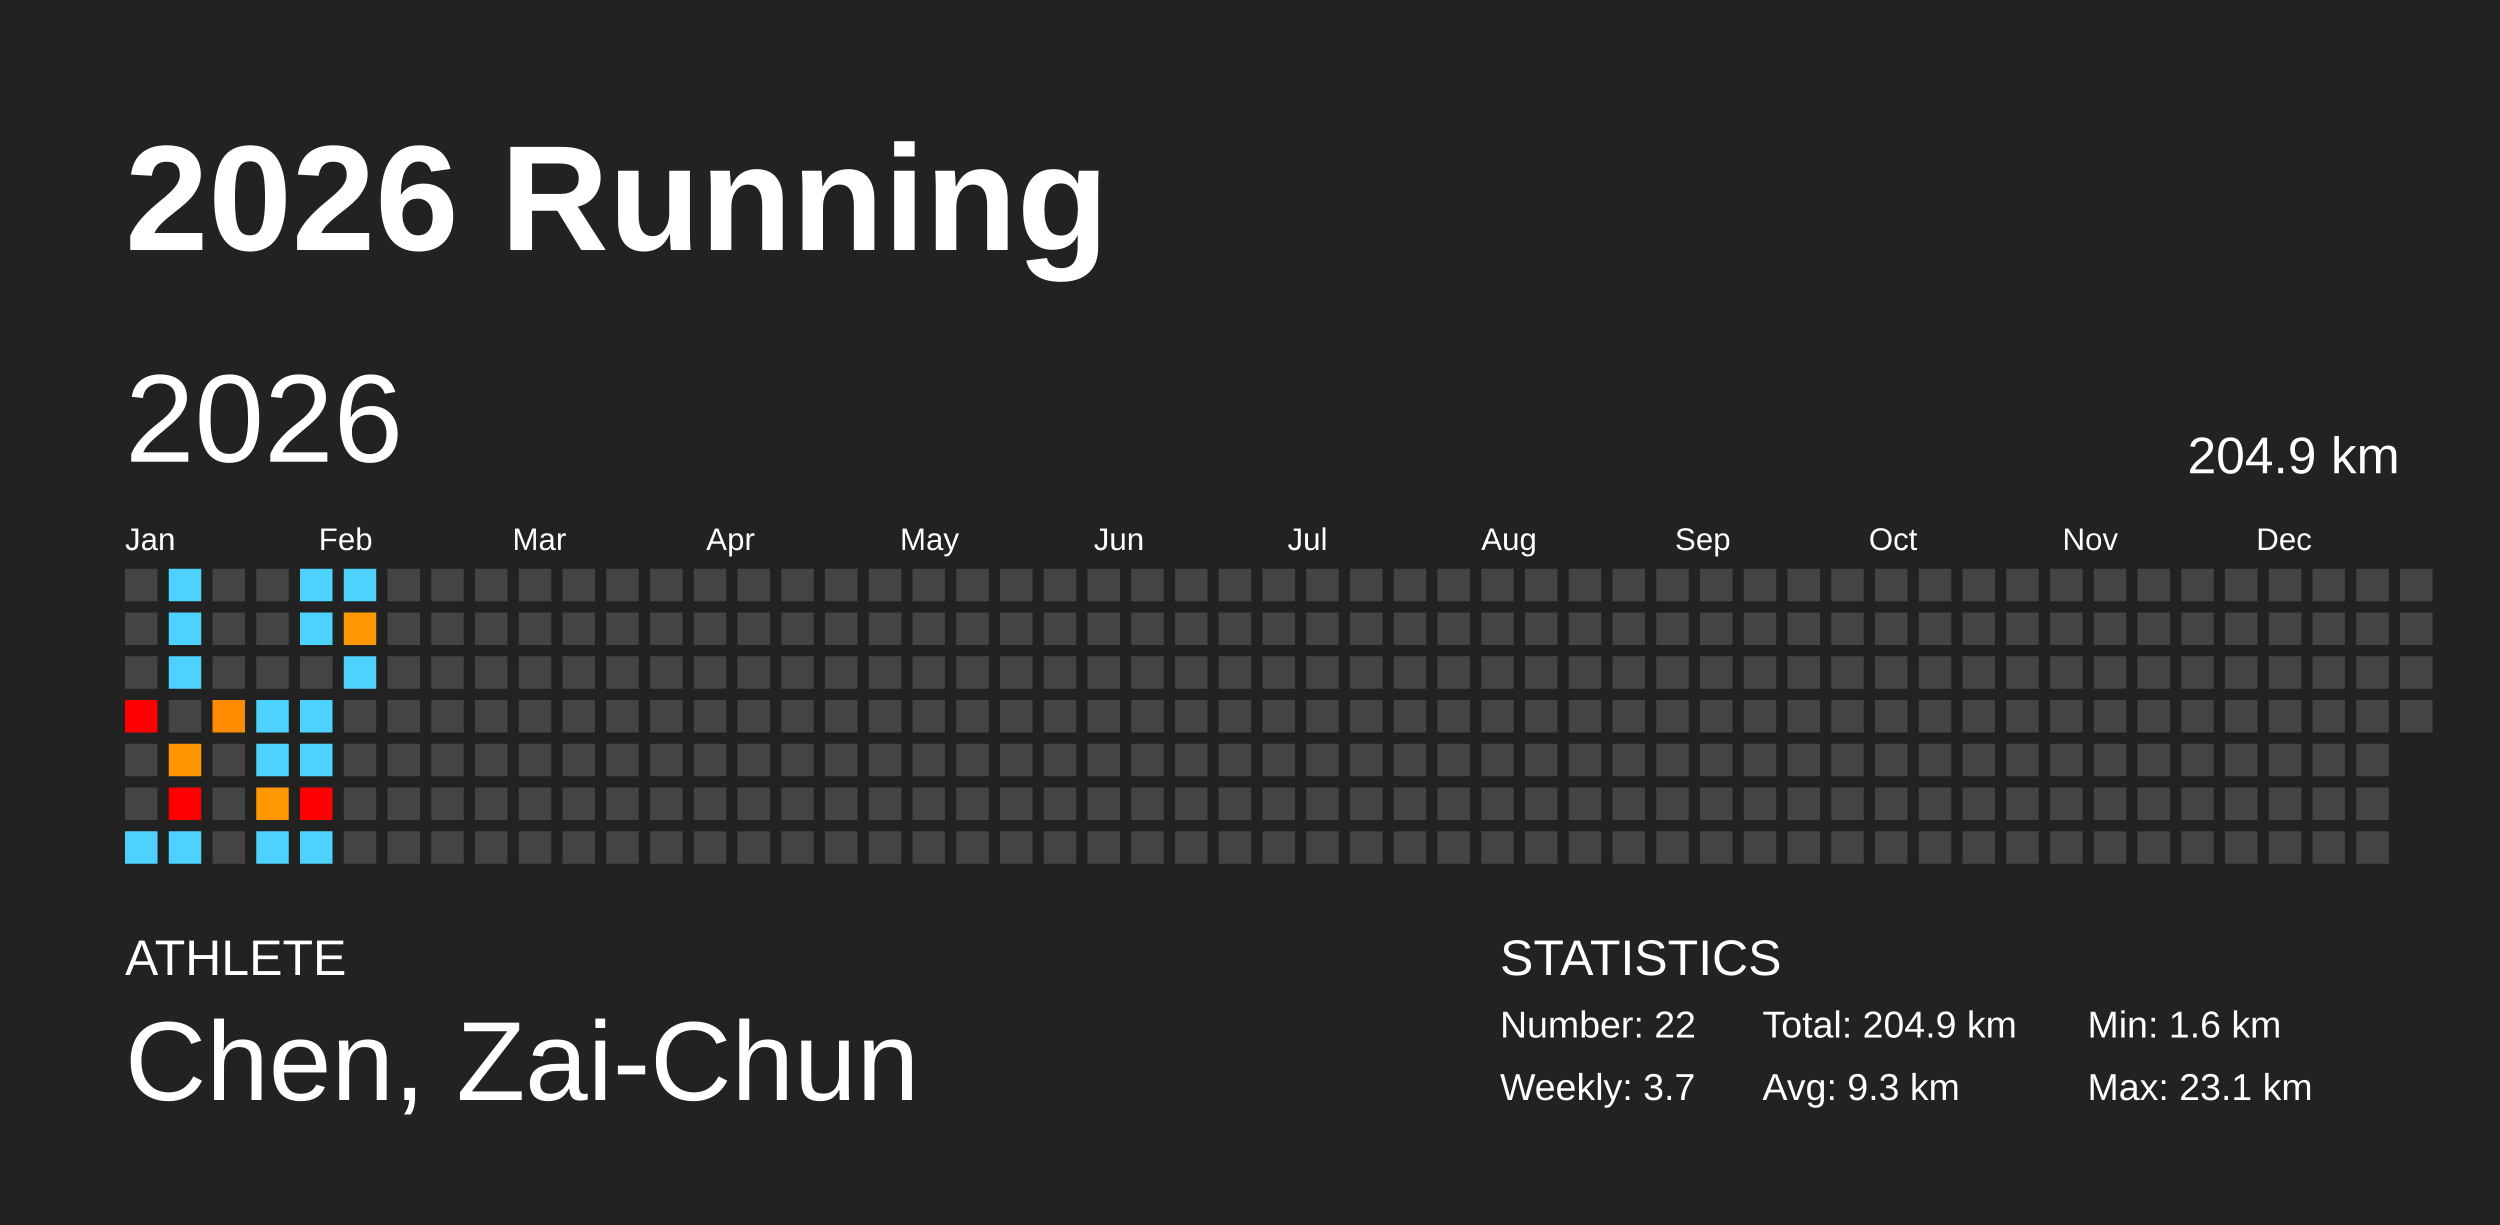
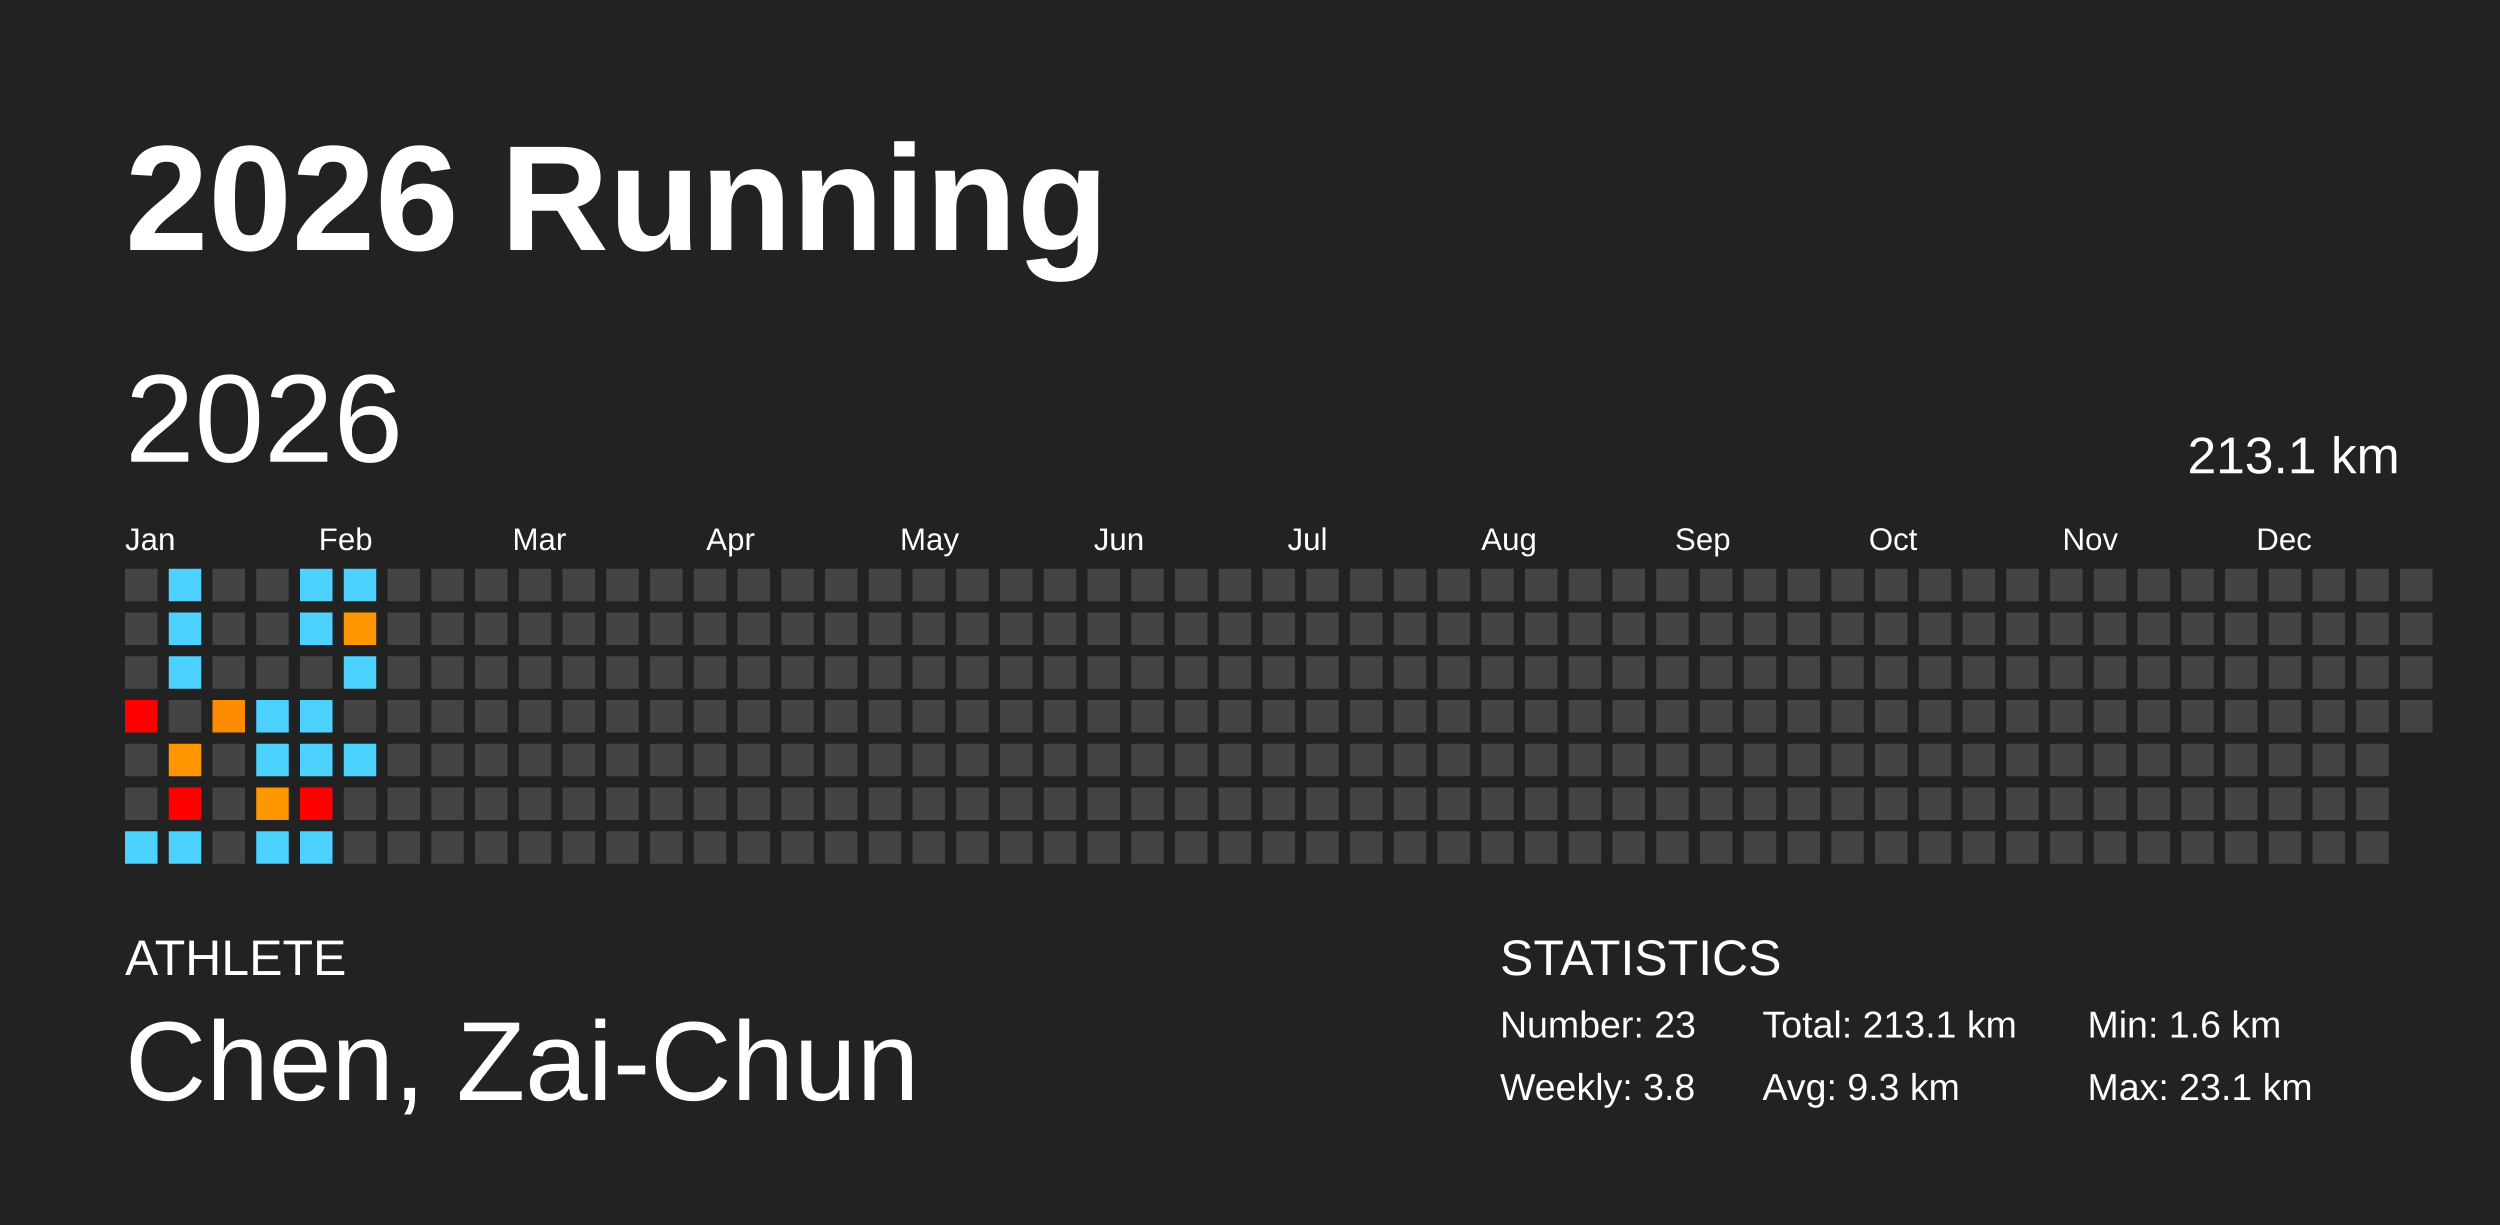
<svg xmlns="http://www.w3.org/2000/svg" baseProfile="full" height="98mm" version="1.1" viewBox="0,0,200,98" width="200mm">
  <defs />
  <rect fill="#222222" height="98" width="200" x="0" y="0" />
  <text fill="#FFFFFF" style="font-size:12px; font-family:Arial; font-weight:bold;" x="10" y="20">2026 Running</text>
  <text fill="#FFFFFF" style="font-size:4px; font-family:Arial" x="10" y="78">ATHLETE</text>
  <text fill="#FFFFFF" style="font-size:9px; font-family:Arial" x="10" y="88">Chen, Zai-Chun</text>
  <text fill="#FFFFFF" style="font-size:4px; font-family:Arial" x="120" y="78">STATISTICS</text>
-   <text fill="#FFFFFF" style="font-size:3px; font-family:Arial" x="120" y="83">Number: 22</text>
-   <text fill="#FFFFFF" style="font-size:3px; font-family:Arial" x="120" y="88">Weekly: 3.7</text>
-   <text fill="#FFFFFF" style="font-size:3px; font-family:Arial" x="141" y="83">Total: 204.9 km</text>
+   <text fill="#FFFFFF" style="font-size:3px; font-family:Arial" x="120" y="83">Number: 23</text>
+   <text fill="#FFFFFF" style="font-size:3px; font-family:Arial" x="120" y="88">Weekly: 3.8</text>
+   <text fill="#FFFFFF" style="font-size:3px; font-family:Arial" x="141" y="83">Total: 213.1 km</text>
  <text fill="#FFFFFF" style="font-size:3px; font-family:Arial" x="141" y="88">Avg: 9.3 km</text>
  <text fill="#FFFFFF" style="font-size:3px; font-family:Arial" x="167" y="83">Min: 1.6 km</text>
  <text fill="#FFFFFF" style="font-size:3px; font-family:Arial" x="167" y="88">Max: 23.1 km</text>
  <text dominant-baseline="hanging" fill="#FFFFFF" style="font-size:10.0px; font-family:Arial;" x="10" y="30">2026</text>
-   <text dominant-baseline="hanging" fill="#FFFFFF" style="font-size:4.125px; font-family:Arial;" x="175" y="35">204.9 km</text>
+   <text dominant-baseline="hanging" fill="#FFFFFF" style="font-size:4.125px; font-family:Arial;" x="175" y="35">213.1 km</text>
  <text fill="#FFFFFF" style="font-size:2.5px; font-family:Arial" x="10.0" y="44">Jan</text>
  <text fill="#FFFFFF" style="font-size:2.5px; font-family:Arial" x="25.5" y="44">Feb</text>
  <text fill="#FFFFFF" style="font-size:2.5px; font-family:Arial" x="41.0" y="44">Mar</text>
  <text fill="#FFFFFF" style="font-size:2.5px; font-family:Arial" x="56.5" y="44">Apr</text>
  <text fill="#FFFFFF" style="font-size:2.5px; font-family:Arial" x="72.0" y="44">May</text>
  <text fill="#FFFFFF" style="font-size:2.5px; font-family:Arial" x="87.5" y="44">Jun</text>
  <text fill="#FFFFFF" style="font-size:2.5px; font-family:Arial" x="103.0" y="44">Jul</text>
  <text fill="#FFFFFF" style="font-size:2.5px; font-family:Arial" x="118.5" y="44">Aug</text>
  <text fill="#FFFFFF" style="font-size:2.5px; font-family:Arial" x="134.0" y="44">Sep</text>
  <text fill="#FFFFFF" style="font-size:2.5px; font-family:Arial" x="149.5" y="44">Oct</text>
  <text fill="#FFFFFF" style="font-size:2.5px; font-family:Arial" x="165.0" y="44">Nov</text>
  <text fill="#FFFFFF" style="font-size:2.5px; font-family:Arial" x="180.5" y="44">Dec</text>
  <rect fill="#444444" height="2.6" width="2.6" x="10.0" y="45.5" />
  <rect fill="#444444" height="2.6" width="2.6" x="10.0" y="49.0" />
  <rect fill="#444444" height="2.6" width="2.6" x="10.0" y="52.5" />
  <rect fill="red" height="2.6" width="2.6" x="10.0" y="56.0" />
  <rect fill="#444444" height="2.6" width="2.6" x="10.0" y="59.5" />
  <rect fill="#444444" height="2.6" width="2.6" x="10.0" y="63.0" />
  <rect fill="#4dd2ff" height="2.6" width="2.6" x="10.0" y="66.5" />
  <rect fill="#4dd2ff" height="2.6" width="2.6" x="13.5" y="45.5" />
  <rect fill="#4dd2ff" height="2.6" width="2.6" x="13.5" y="49.0" />
  <rect fill="#4dd2ff" height="2.6" width="2.6" x="13.5" y="52.5" />
  <rect fill="#444444" height="2.6" width="2.6" x="13.5" y="56.0" />
  <rect fill="#ff9500" height="2.6" width="2.6" x="13.5" y="59.5" />
  <rect fill="red" height="2.6" width="2.6" x="13.5" y="63.0" />
  <rect fill="#4dd2ff" height="2.6" width="2.6" x="13.5" y="66.5" />
  <rect fill="#444444" height="2.6" width="2.6" x="17.0" y="45.5" />
  <rect fill="#444444" height="2.6" width="2.6" x="17.0" y="49.0" />
  <rect fill="#444444" height="2.6" width="2.6" x="17.0" y="52.5" />
  <rect fill="#ff8c00" height="2.6" width="2.6" x="17.0" y="56.0" />
  <rect fill="#444444" height="2.6" width="2.6" x="17.0" y="59.5" />
  <rect fill="#444444" height="2.6" width="2.6" x="17.0" y="63.0" />
  <rect fill="#444444" height="2.6" width="2.6" x="17.0" y="66.5" />
  <rect fill="#444444" height="2.6" width="2.6" x="20.5" y="45.5" />
  <rect fill="#444444" height="2.6" width="2.6" x="20.5" y="49.0" />
  <rect fill="#444444" height="2.6" width="2.6" x="20.5" y="52.5" />
  <rect fill="#4dd2ff" height="2.6" width="2.6" x="20.5" y="56.0" />
  <rect fill="#4dd2ff" height="2.6" width="2.6" x="20.5" y="59.5" />
  <rect fill="#ff9700" height="2.6" width="2.6" x="20.5" y="63.0" />
  <rect fill="#4dd2ff" height="2.6" width="2.6" x="20.5" y="66.5" />
  <rect fill="#4dd2ff" height="2.6" width="2.6" x="24.0" y="45.5" />
  <rect fill="#4dd2ff" height="2.6" width="2.6" x="24.0" y="49.0" />
  <rect fill="#444444" height="2.6" width="2.6" x="24.0" y="52.5" />
  <rect fill="#4dd2ff" height="2.6" width="2.6" x="24.0" y="56.0" />
  <rect fill="#4dd2ff" height="2.6" width="2.6" x="24.0" y="59.5" />
  <rect fill="red" height="2.6" width="2.6" x="24.0" y="63.0" />
  <rect fill="#4dd2ff" height="2.6" width="2.6" x="24.0" y="66.5" />
  <rect fill="#4dd2ff" height="2.6" width="2.6" x="27.5" y="45.5" />
  <rect fill="#ff9700" height="2.6" width="2.6" x="27.5" y="49.0" />
  <rect fill="#4dd2ff" height="2.6" width="2.6" x="27.5" y="52.5" />
  <rect fill="#444444" height="2.6" width="2.6" x="27.5" y="56.0" />
-   <rect fill="#444444" height="2.6" width="2.6" x="27.5" y="59.5" />
+   <rect fill="#4dd2ff" height="2.6" width="2.6" x="27.5" y="59.5" />
  <rect fill="#444444" height="2.6" width="2.6" x="27.5" y="63.0" />
  <rect fill="#444444" height="2.6" width="2.6" x="27.5" y="66.5" />
  <rect fill="#444444" height="2.6" width="2.6" x="31.0" y="45.5" />
  <rect fill="#444444" height="2.6" width="2.6" x="31.0" y="49.0" />
  <rect fill="#444444" height="2.6" width="2.6" x="31.0" y="52.5" />
  <rect fill="#444444" height="2.6" width="2.6" x="31.0" y="56.0" />
  <rect fill="#444444" height="2.6" width="2.6" x="31.0" y="59.5" />
  <rect fill="#444444" height="2.6" width="2.6" x="31.0" y="63.0" />
  <rect fill="#444444" height="2.6" width="2.6" x="31.0" y="66.5" />
  <rect fill="#444444" height="2.6" width="2.6" x="34.5" y="45.5" />
  <rect fill="#444444" height="2.6" width="2.6" x="34.5" y="49.0" />
  <rect fill="#444444" height="2.6" width="2.6" x="34.5" y="52.5" />
  <rect fill="#444444" height="2.6" width="2.6" x="34.5" y="56.0" />
  <rect fill="#444444" height="2.6" width="2.6" x="34.5" y="59.5" />
  <rect fill="#444444" height="2.6" width="2.6" x="34.5" y="63.0" />
  <rect fill="#444444" height="2.6" width="2.6" x="34.5" y="66.5" />
  <rect fill="#444444" height="2.6" width="2.6" x="38.0" y="45.5" />
  <rect fill="#444444" height="2.6" width="2.6" x="38.0" y="49.0" />
  <rect fill="#444444" height="2.6" width="2.6" x="38.0" y="52.5" />
  <rect fill="#444444" height="2.6" width="2.6" x="38.0" y="56.0" />
  <rect fill="#444444" height="2.6" width="2.6" x="38.0" y="59.5" />
  <rect fill="#444444" height="2.6" width="2.6" x="38.0" y="63.0" />
  <rect fill="#444444" height="2.6" width="2.6" x="38.0" y="66.5" />
  <rect fill="#444444" height="2.6" width="2.6" x="41.5" y="45.5" />
  <rect fill="#444444" height="2.6" width="2.6" x="41.5" y="49.0" />
  <rect fill="#444444" height="2.6" width="2.6" x="41.5" y="52.5" />
  <rect fill="#444444" height="2.6" width="2.6" x="41.5" y="56.0" />
  <rect fill="#444444" height="2.6" width="2.6" x="41.5" y="59.5" />
  <rect fill="#444444" height="2.6" width="2.6" x="41.5" y="63.0" />
  <rect fill="#444444" height="2.6" width="2.6" x="41.5" y="66.5" />
  <rect fill="#444444" height="2.6" width="2.6" x="45.0" y="45.5" />
  <rect fill="#444444" height="2.6" width="2.6" x="45.0" y="49.0" />
  <rect fill="#444444" height="2.6" width="2.6" x="45.0" y="52.5" />
  <rect fill="#444444" height="2.6" width="2.6" x="45.0" y="56.0" />
  <rect fill="#444444" height="2.6" width="2.6" x="45.0" y="59.5" />
  <rect fill="#444444" height="2.6" width="2.6" x="45.0" y="63.0" />
  <rect fill="#444444" height="2.6" width="2.6" x="45.0" y="66.5" />
  <rect fill="#444444" height="2.6" width="2.6" x="48.5" y="45.5" />
  <rect fill="#444444" height="2.6" width="2.6" x="48.5" y="49.0" />
  <rect fill="#444444" height="2.6" width="2.6" x="48.5" y="52.5" />
  <rect fill="#444444" height="2.6" width="2.6" x="48.5" y="56.0" />
  <rect fill="#444444" height="2.6" width="2.6" x="48.5" y="59.5" />
  <rect fill="#444444" height="2.6" width="2.6" x="48.5" y="63.0" />
  <rect fill="#444444" height="2.6" width="2.6" x="48.5" y="66.5" />
  <rect fill="#444444" height="2.6" width="2.6" x="52.0" y="45.5" />
  <rect fill="#444444" height="2.6" width="2.6" x="52.0" y="49.0" />
  <rect fill="#444444" height="2.6" width="2.6" x="52.0" y="52.5" />
  <rect fill="#444444" height="2.6" width="2.6" x="52.0" y="56.0" />
  <rect fill="#444444" height="2.6" width="2.6" x="52.0" y="59.5" />
  <rect fill="#444444" height="2.6" width="2.6" x="52.0" y="63.0" />
  <rect fill="#444444" height="2.6" width="2.6" x="52.0" y="66.5" />
  <rect fill="#444444" height="2.6" width="2.6" x="55.5" y="45.5" />
  <rect fill="#444444" height="2.6" width="2.6" x="55.5" y="49.0" />
  <rect fill="#444444" height="2.6" width="2.6" x="55.5" y="52.5" />
  <rect fill="#444444" height="2.6" width="2.6" x="55.5" y="56.0" />
  <rect fill="#444444" height="2.6" width="2.6" x="55.5" y="59.5" />
  <rect fill="#444444" height="2.6" width="2.6" x="55.5" y="63.0" />
  <rect fill="#444444" height="2.6" width="2.6" x="55.5" y="66.5" />
  <rect fill="#444444" height="2.6" width="2.6" x="59.0" y="45.5" />
  <rect fill="#444444" height="2.6" width="2.6" x="59.0" y="49.0" />
  <rect fill="#444444" height="2.6" width="2.6" x="59.0" y="52.5" />
  <rect fill="#444444" height="2.6" width="2.6" x="59.0" y="56.0" />
  <rect fill="#444444" height="2.6" width="2.6" x="59.0" y="59.5" />
  <rect fill="#444444" height="2.6" width="2.6" x="59.0" y="63.0" />
  <rect fill="#444444" height="2.6" width="2.6" x="59.0" y="66.5" />
  <rect fill="#444444" height="2.6" width="2.6" x="62.5" y="45.5" />
  <rect fill="#444444" height="2.6" width="2.6" x="62.5" y="49.0" />
  <rect fill="#444444" height="2.6" width="2.6" x="62.5" y="52.5" />
  <rect fill="#444444" height="2.6" width="2.6" x="62.5" y="56.0" />
  <rect fill="#444444" height="2.6" width="2.6" x="62.5" y="59.5" />
  <rect fill="#444444" height="2.6" width="2.6" x="62.5" y="63.0" />
  <rect fill="#444444" height="2.6" width="2.6" x="62.5" y="66.5" />
  <rect fill="#444444" height="2.6" width="2.6" x="66.0" y="45.5" />
  <rect fill="#444444" height="2.6" width="2.6" x="66.0" y="49.0" />
  <rect fill="#444444" height="2.6" width="2.6" x="66.0" y="52.5" />
  <rect fill="#444444" height="2.6" width="2.6" x="66.0" y="56.0" />
  <rect fill="#444444" height="2.6" width="2.6" x="66.0" y="59.5" />
  <rect fill="#444444" height="2.6" width="2.6" x="66.0" y="63.0" />
  <rect fill="#444444" height="2.6" width="2.6" x="66.0" y="66.5" />
  <rect fill="#444444" height="2.6" width="2.6" x="69.5" y="45.5" />
  <rect fill="#444444" height="2.6" width="2.6" x="69.5" y="49.0" />
  <rect fill="#444444" height="2.6" width="2.6" x="69.5" y="52.5" />
  <rect fill="#444444" height="2.6" width="2.6" x="69.5" y="56.0" />
  <rect fill="#444444" height="2.6" width="2.6" x="69.5" y="59.5" />
  <rect fill="#444444" height="2.6" width="2.6" x="69.5" y="63.0" />
  <rect fill="#444444" height="2.6" width="2.6" x="69.5" y="66.5" />
  <rect fill="#444444" height="2.6" width="2.6" x="73.0" y="45.5" />
  <rect fill="#444444" height="2.6" width="2.6" x="73.0" y="49.0" />
  <rect fill="#444444" height="2.6" width="2.6" x="73.0" y="52.5" />
  <rect fill="#444444" height="2.6" width="2.6" x="73.0" y="56.0" />
  <rect fill="#444444" height="2.6" width="2.6" x="73.0" y="59.5" />
  <rect fill="#444444" height="2.6" width="2.6" x="73.0" y="63.0" />
  <rect fill="#444444" height="2.6" width="2.6" x="73.0" y="66.5" />
  <rect fill="#444444" height="2.6" width="2.6" x="76.5" y="45.5" />
  <rect fill="#444444" height="2.6" width="2.6" x="76.5" y="49.0" />
  <rect fill="#444444" height="2.6" width="2.6" x="76.5" y="52.5" />
  <rect fill="#444444" height="2.6" width="2.6" x="76.5" y="56.0" />
  <rect fill="#444444" height="2.6" width="2.6" x="76.5" y="59.5" />
  <rect fill="#444444" height="2.6" width="2.6" x="76.5" y="63.0" />
  <rect fill="#444444" height="2.6" width="2.6" x="76.5" y="66.5" />
  <rect fill="#444444" height="2.6" width="2.6" x="80.0" y="45.5" />
  <rect fill="#444444" height="2.6" width="2.6" x="80.0" y="49.0" />
  <rect fill="#444444" height="2.6" width="2.6" x="80.0" y="52.5" />
  <rect fill="#444444" height="2.6" width="2.6" x="80.0" y="56.0" />
  <rect fill="#444444" height="2.6" width="2.6" x="80.0" y="59.5" />
  <rect fill="#444444" height="2.6" width="2.6" x="80.0" y="63.0" />
  <rect fill="#444444" height="2.6" width="2.6" x="80.0" y="66.5" />
  <rect fill="#444444" height="2.6" width="2.6" x="83.5" y="45.5" />
  <rect fill="#444444" height="2.6" width="2.6" x="83.5" y="49.0" />
  <rect fill="#444444" height="2.6" width="2.6" x="83.5" y="52.5" />
  <rect fill="#444444" height="2.6" width="2.6" x="83.5" y="56.0" />
  <rect fill="#444444" height="2.6" width="2.6" x="83.5" y="59.5" />
  <rect fill="#444444" height="2.6" width="2.6" x="83.5" y="63.0" />
  <rect fill="#444444" height="2.6" width="2.6" x="83.5" y="66.5" />
  <rect fill="#444444" height="2.6" width="2.6" x="87.0" y="45.5" />
  <rect fill="#444444" height="2.6" width="2.6" x="87.0" y="49.0" />
  <rect fill="#444444" height="2.6" width="2.6" x="87.0" y="52.5" />
  <rect fill="#444444" height="2.6" width="2.6" x="87.0" y="56.0" />
  <rect fill="#444444" height="2.6" width="2.6" x="87.0" y="59.5" />
  <rect fill="#444444" height="2.6" width="2.6" x="87.0" y="63.0" />
  <rect fill="#444444" height="2.6" width="2.6" x="87.0" y="66.5" />
  <rect fill="#444444" height="2.6" width="2.6" x="90.5" y="45.5" />
  <rect fill="#444444" height="2.6" width="2.6" x="90.5" y="49.0" />
  <rect fill="#444444" height="2.6" width="2.6" x="90.5" y="52.5" />
  <rect fill="#444444" height="2.6" width="2.6" x="90.5" y="56.0" />
  <rect fill="#444444" height="2.6" width="2.6" x="90.5" y="59.5" />
  <rect fill="#444444" height="2.6" width="2.6" x="90.5" y="63.0" />
  <rect fill="#444444" height="2.6" width="2.6" x="90.5" y="66.5" />
  <rect fill="#444444" height="2.6" width="2.6" x="94.0" y="45.5" />
  <rect fill="#444444" height="2.6" width="2.6" x="94.0" y="49.0" />
  <rect fill="#444444" height="2.6" width="2.6" x="94.0" y="52.5" />
  <rect fill="#444444" height="2.6" width="2.6" x="94.0" y="56.0" />
  <rect fill="#444444" height="2.6" width="2.6" x="94.0" y="59.5" />
  <rect fill="#444444" height="2.6" width="2.6" x="94.0" y="63.0" />
  <rect fill="#444444" height="2.6" width="2.6" x="94.0" y="66.5" />
  <rect fill="#444444" height="2.6" width="2.6" x="97.5" y="45.5" />
  <rect fill="#444444" height="2.6" width="2.6" x="97.5" y="49.0" />
  <rect fill="#444444" height="2.6" width="2.6" x="97.5" y="52.5" />
  <rect fill="#444444" height="2.6" width="2.6" x="97.5" y="56.0" />
  <rect fill="#444444" height="2.6" width="2.6" x="97.5" y="59.5" />
  <rect fill="#444444" height="2.6" width="2.6" x="97.5" y="63.0" />
  <rect fill="#444444" height="2.6" width="2.6" x="97.5" y="66.5" />
  <rect fill="#444444" height="2.6" width="2.6" x="101.0" y="45.5" />
  <rect fill="#444444" height="2.6" width="2.6" x="101.0" y="49.0" />
  <rect fill="#444444" height="2.6" width="2.6" x="101.0" y="52.5" />
  <rect fill="#444444" height="2.6" width="2.6" x="101.0" y="56.0" />
  <rect fill="#444444" height="2.6" width="2.6" x="101.0" y="59.5" />
  <rect fill="#444444" height="2.6" width="2.6" x="101.0" y="63.0" />
  <rect fill="#444444" height="2.6" width="2.6" x="101.0" y="66.5" />
  <rect fill="#444444" height="2.6" width="2.6" x="104.5" y="45.5" />
  <rect fill="#444444" height="2.6" width="2.6" x="104.5" y="49.0" />
  <rect fill="#444444" height="2.6" width="2.6" x="104.5" y="52.5" />
  <rect fill="#444444" height="2.6" width="2.6" x="104.5" y="56.0" />
  <rect fill="#444444" height="2.6" width="2.6" x="104.5" y="59.5" />
  <rect fill="#444444" height="2.6" width="2.6" x="104.5" y="63.0" />
  <rect fill="#444444" height="2.6" width="2.6" x="104.5" y="66.5" />
  <rect fill="#444444" height="2.6" width="2.6" x="108.0" y="45.5" />
  <rect fill="#444444" height="2.6" width="2.6" x="108.0" y="49.0" />
  <rect fill="#444444" height="2.6" width="2.6" x="108.0" y="52.5" />
  <rect fill="#444444" height="2.6" width="2.6" x="108.0" y="56.0" />
  <rect fill="#444444" height="2.6" width="2.6" x="108.0" y="59.5" />
  <rect fill="#444444" height="2.6" width="2.6" x="108.0" y="63.0" />
  <rect fill="#444444" height="2.6" width="2.6" x="108.0" y="66.5" />
  <rect fill="#444444" height="2.6" width="2.6" x="111.5" y="45.5" />
  <rect fill="#444444" height="2.6" width="2.6" x="111.5" y="49.0" />
  <rect fill="#444444" height="2.6" width="2.6" x="111.5" y="52.5" />
  <rect fill="#444444" height="2.6" width="2.6" x="111.5" y="56.0" />
  <rect fill="#444444" height="2.6" width="2.6" x="111.5" y="59.5" />
  <rect fill="#444444" height="2.6" width="2.6" x="111.5" y="63.0" />
  <rect fill="#444444" height="2.6" width="2.6" x="111.5" y="66.5" />
  <rect fill="#444444" height="2.6" width="2.6" x="115.0" y="45.5" />
  <rect fill="#444444" height="2.6" width="2.6" x="115.0" y="49.0" />
  <rect fill="#444444" height="2.6" width="2.6" x="115.0" y="52.5" />
  <rect fill="#444444" height="2.6" width="2.6" x="115.0" y="56.0" />
  <rect fill="#444444" height="2.6" width="2.6" x="115.0" y="59.5" />
  <rect fill="#444444" height="2.6" width="2.6" x="115.0" y="63.0" />
  <rect fill="#444444" height="2.6" width="2.6" x="115.0" y="66.5" />
  <rect fill="#444444" height="2.6" width="2.6" x="118.5" y="45.5" />
  <rect fill="#444444" height="2.6" width="2.6" x="118.5" y="49.0" />
  <rect fill="#444444" height="2.6" width="2.6" x="118.5" y="52.5" />
  <rect fill="#444444" height="2.6" width="2.6" x="118.5" y="56.0" />
  <rect fill="#444444" height="2.6" width="2.6" x="118.5" y="59.5" />
  <rect fill="#444444" height="2.6" width="2.6" x="118.5" y="63.0" />
  <rect fill="#444444" height="2.6" width="2.6" x="118.5" y="66.5" />
  <rect fill="#444444" height="2.6" width="2.6" x="122.0" y="45.5" />
  <rect fill="#444444" height="2.6" width="2.6" x="122.0" y="49.0" />
  <rect fill="#444444" height="2.6" width="2.6" x="122.0" y="52.5" />
  <rect fill="#444444" height="2.6" width="2.6" x="122.0" y="56.0" />
  <rect fill="#444444" height="2.6" width="2.6" x="122.0" y="59.5" />
  <rect fill="#444444" height="2.6" width="2.6" x="122.0" y="63.0" />
  <rect fill="#444444" height="2.6" width="2.6" x="122.0" y="66.5" />
  <rect fill="#444444" height="2.6" width="2.6" x="125.5" y="45.5" />
  <rect fill="#444444" height="2.6" width="2.6" x="125.5" y="49.0" />
  <rect fill="#444444" height="2.6" width="2.6" x="125.5" y="52.5" />
  <rect fill="#444444" height="2.6" width="2.6" x="125.5" y="56.0" />
  <rect fill="#444444" height="2.6" width="2.6" x="125.5" y="59.5" />
  <rect fill="#444444" height="2.6" width="2.6" x="125.5" y="63.0" />
  <rect fill="#444444" height="2.6" width="2.6" x="125.5" y="66.5" />
  <rect fill="#444444" height="2.6" width="2.6" x="129.0" y="45.5" />
  <rect fill="#444444" height="2.6" width="2.6" x="129.0" y="49.0" />
  <rect fill="#444444" height="2.6" width="2.6" x="129.0" y="52.5" />
  <rect fill="#444444" height="2.6" width="2.6" x="129.0" y="56.0" />
  <rect fill="#444444" height="2.6" width="2.6" x="129.0" y="59.5" />
  <rect fill="#444444" height="2.6" width="2.6" x="129.0" y="63.0" />
  <rect fill="#444444" height="2.6" width="2.6" x="129.0" y="66.5" />
  <rect fill="#444444" height="2.6" width="2.6" x="132.5" y="45.5" />
  <rect fill="#444444" height="2.6" width="2.6" x="132.5" y="49.0" />
  <rect fill="#444444" height="2.6" width="2.6" x="132.5" y="52.5" />
  <rect fill="#444444" height="2.6" width="2.6" x="132.5" y="56.0" />
  <rect fill="#444444" height="2.6" width="2.6" x="132.5" y="59.5" />
  <rect fill="#444444" height="2.6" width="2.6" x="132.5" y="63.0" />
  <rect fill="#444444" height="2.6" width="2.6" x="132.5" y="66.5" />
  <rect fill="#444444" height="2.6" width="2.6" x="136.0" y="45.5" />
  <rect fill="#444444" height="2.6" width="2.6" x="136.0" y="49.0" />
  <rect fill="#444444" height="2.6" width="2.6" x="136.0" y="52.5" />
  <rect fill="#444444" height="2.6" width="2.6" x="136.0" y="56.0" />
  <rect fill="#444444" height="2.6" width="2.6" x="136.0" y="59.5" />
  <rect fill="#444444" height="2.6" width="2.6" x="136.0" y="63.0" />
  <rect fill="#444444" height="2.6" width="2.6" x="136.0" y="66.5" />
  <rect fill="#444444" height="2.6" width="2.6" x="139.5" y="45.5" />
  <rect fill="#444444" height="2.6" width="2.6" x="139.5" y="49.0" />
  <rect fill="#444444" height="2.6" width="2.6" x="139.5" y="52.5" />
  <rect fill="#444444" height="2.6" width="2.6" x="139.5" y="56.0" />
  <rect fill="#444444" height="2.6" width="2.6" x="139.5" y="59.5" />
  <rect fill="#444444" height="2.6" width="2.6" x="139.5" y="63.0" />
  <rect fill="#444444" height="2.6" width="2.6" x="139.5" y="66.5" />
  <rect fill="#444444" height="2.6" width="2.6" x="143.0" y="45.5" />
  <rect fill="#444444" height="2.6" width="2.6" x="143.0" y="49.0" />
  <rect fill="#444444" height="2.6" width="2.6" x="143.0" y="52.5" />
  <rect fill="#444444" height="2.6" width="2.6" x="143.0" y="56.0" />
  <rect fill="#444444" height="2.6" width="2.6" x="143.0" y="59.5" />
  <rect fill="#444444" height="2.6" width="2.6" x="143.0" y="63.0" />
  <rect fill="#444444" height="2.6" width="2.6" x="143.0" y="66.5" />
  <rect fill="#444444" height="2.6" width="2.6" x="146.5" y="45.5" />
  <rect fill="#444444" height="2.6" width="2.6" x="146.5" y="49.0" />
  <rect fill="#444444" height="2.6" width="2.6" x="146.5" y="52.5" />
  <rect fill="#444444" height="2.6" width="2.6" x="146.5" y="56.0" />
  <rect fill="#444444" height="2.6" width="2.6" x="146.5" y="59.5" />
  <rect fill="#444444" height="2.6" width="2.6" x="146.5" y="63.0" />
  <rect fill="#444444" height="2.6" width="2.6" x="146.5" y="66.5" />
  <rect fill="#444444" height="2.6" width="2.6" x="150.0" y="45.5" />
  <rect fill="#444444" height="2.6" width="2.6" x="150.0" y="49.0" />
  <rect fill="#444444" height="2.6" width="2.6" x="150.0" y="52.5" />
  <rect fill="#444444" height="2.6" width="2.6" x="150.0" y="56.0" />
  <rect fill="#444444" height="2.6" width="2.6" x="150.0" y="59.5" />
  <rect fill="#444444" height="2.6" width="2.6" x="150.0" y="63.0" />
  <rect fill="#444444" height="2.6" width="2.6" x="150.0" y="66.5" />
  <rect fill="#444444" height="2.6" width="2.6" x="153.5" y="45.5" />
  <rect fill="#444444" height="2.6" width="2.6" x="153.5" y="49.0" />
  <rect fill="#444444" height="2.6" width="2.6" x="153.5" y="52.5" />
  <rect fill="#444444" height="2.6" width="2.6" x="153.5" y="56.0" />
  <rect fill="#444444" height="2.6" width="2.6" x="153.5" y="59.5" />
  <rect fill="#444444" height="2.6" width="2.6" x="153.5" y="63.0" />
  <rect fill="#444444" height="2.6" width="2.6" x="153.5" y="66.5" />
  <rect fill="#444444" height="2.6" width="2.6" x="157.0" y="45.5" />
  <rect fill="#444444" height="2.6" width="2.6" x="157.0" y="49.0" />
  <rect fill="#444444" height="2.6" width="2.6" x="157.0" y="52.5" />
  <rect fill="#444444" height="2.6" width="2.6" x="157.0" y="56.0" />
  <rect fill="#444444" height="2.6" width="2.6" x="157.0" y="59.5" />
  <rect fill="#444444" height="2.6" width="2.6" x="157.0" y="63.0" />
  <rect fill="#444444" height="2.6" width="2.6" x="157.0" y="66.5" />
  <rect fill="#444444" height="2.6" width="2.6" x="160.5" y="45.5" />
  <rect fill="#444444" height="2.6" width="2.6" x="160.5" y="49.0" />
  <rect fill="#444444" height="2.6" width="2.6" x="160.5" y="52.5" />
  <rect fill="#444444" height="2.6" width="2.6" x="160.5" y="56.0" />
  <rect fill="#444444" height="2.6" width="2.6" x="160.5" y="59.5" />
  <rect fill="#444444" height="2.6" width="2.6" x="160.5" y="63.0" />
  <rect fill="#444444" height="2.6" width="2.6" x="160.5" y="66.5" />
  <rect fill="#444444" height="2.6" width="2.6" x="164.0" y="45.5" />
  <rect fill="#444444" height="2.6" width="2.6" x="164.0" y="49.0" />
  <rect fill="#444444" height="2.6" width="2.6" x="164.0" y="52.5" />
  <rect fill="#444444" height="2.6" width="2.6" x="164.0" y="56.0" />
  <rect fill="#444444" height="2.6" width="2.6" x="164.0" y="59.5" />
  <rect fill="#444444" height="2.6" width="2.6" x="164.0" y="63.0" />
  <rect fill="#444444" height="2.6" width="2.6" x="164.0" y="66.5" />
  <rect fill="#444444" height="2.6" width="2.6" x="167.5" y="45.5" />
  <rect fill="#444444" height="2.6" width="2.6" x="167.5" y="49.0" />
  <rect fill="#444444" height="2.6" width="2.6" x="167.5" y="52.5" />
  <rect fill="#444444" height="2.6" width="2.6" x="167.5" y="56.0" />
  <rect fill="#444444" height="2.6" width="2.6" x="167.5" y="59.5" />
  <rect fill="#444444" height="2.6" width="2.6" x="167.5" y="63.0" />
  <rect fill="#444444" height="2.6" width="2.6" x="167.5" y="66.5" />
  <rect fill="#444444" height="2.6" width="2.6" x="171.0" y="45.5" />
  <rect fill="#444444" height="2.6" width="2.6" x="171.0" y="49.0" />
  <rect fill="#444444" height="2.6" width="2.6" x="171.0" y="52.5" />
  <rect fill="#444444" height="2.6" width="2.6" x="171.0" y="56.0" />
  <rect fill="#444444" height="2.6" width="2.6" x="171.0" y="59.5" />
  <rect fill="#444444" height="2.6" width="2.6" x="171.0" y="63.0" />
  <rect fill="#444444" height="2.6" width="2.6" x="171.0" y="66.5" />
  <rect fill="#444444" height="2.6" width="2.6" x="174.5" y="45.5" />
  <rect fill="#444444" height="2.6" width="2.6" x="174.5" y="49.0" />
  <rect fill="#444444" height="2.6" width="2.6" x="174.5" y="52.5" />
  <rect fill="#444444" height="2.6" width="2.6" x="174.5" y="56.0" />
  <rect fill="#444444" height="2.6" width="2.6" x="174.5" y="59.5" />
  <rect fill="#444444" height="2.6" width="2.6" x="174.5" y="63.0" />
  <rect fill="#444444" height="2.6" width="2.6" x="174.5" y="66.5" />
  <rect fill="#444444" height="2.6" width="2.6" x="178.0" y="45.5" />
  <rect fill="#444444" height="2.6" width="2.6" x="178.0" y="49.0" />
  <rect fill="#444444" height="2.6" width="2.6" x="178.0" y="52.5" />
  <rect fill="#444444" height="2.6" width="2.6" x="178.0" y="56.0" />
  <rect fill="#444444" height="2.6" width="2.6" x="178.0" y="59.5" />
  <rect fill="#444444" height="2.6" width="2.6" x="178.0" y="63.0" />
  <rect fill="#444444" height="2.6" width="2.6" x="178.0" y="66.5" />
  <rect fill="#444444" height="2.6" width="2.6" x="181.5" y="45.5" />
  <rect fill="#444444" height="2.6" width="2.6" x="181.5" y="49.0" />
  <rect fill="#444444" height="2.6" width="2.6" x="181.5" y="52.5" />
  <rect fill="#444444" height="2.6" width="2.6" x="181.5" y="56.0" />
  <rect fill="#444444" height="2.6" width="2.6" x="181.5" y="59.5" />
  <rect fill="#444444" height="2.6" width="2.6" x="181.5" y="63.0" />
  <rect fill="#444444" height="2.6" width="2.6" x="181.5" y="66.5" />
  <rect fill="#444444" height="2.6" width="2.6" x="185.0" y="45.5" />
  <rect fill="#444444" height="2.6" width="2.6" x="185.0" y="49.0" />
  <rect fill="#444444" height="2.6" width="2.6" x="185.0" y="52.5" />
  <rect fill="#444444" height="2.6" width="2.6" x="185.0" y="56.0" />
  <rect fill="#444444" height="2.6" width="2.6" x="185.0" y="59.5" />
  <rect fill="#444444" height="2.6" width="2.6" x="185.0" y="63.0" />
  <rect fill="#444444" height="2.6" width="2.6" x="185.0" y="66.5" />
  <rect fill="#444444" height="2.6" width="2.6" x="188.5" y="45.5" />
  <rect fill="#444444" height="2.6" width="2.6" x="188.5" y="49.0" />
  <rect fill="#444444" height="2.6" width="2.6" x="188.5" y="52.5" />
  <rect fill="#444444" height="2.6" width="2.6" x="188.5" y="56.0" />
  <rect fill="#444444" height="2.6" width="2.6" x="188.5" y="59.5" />
  <rect fill="#444444" height="2.6" width="2.6" x="188.5" y="63.0" />
  <rect fill="#444444" height="2.6" width="2.6" x="188.5" y="66.5" />
  <rect fill="#444444" height="2.6" width="2.6" x="192.0" y="45.5" />
  <rect fill="#444444" height="2.6" width="2.6" x="192.0" y="49.0" />
  <rect fill="#444444" height="2.6" width="2.6" x="192.0" y="52.5" />
  <rect fill="#444444" height="2.6" width="2.6" x="192.0" y="56.0" />
</svg>
